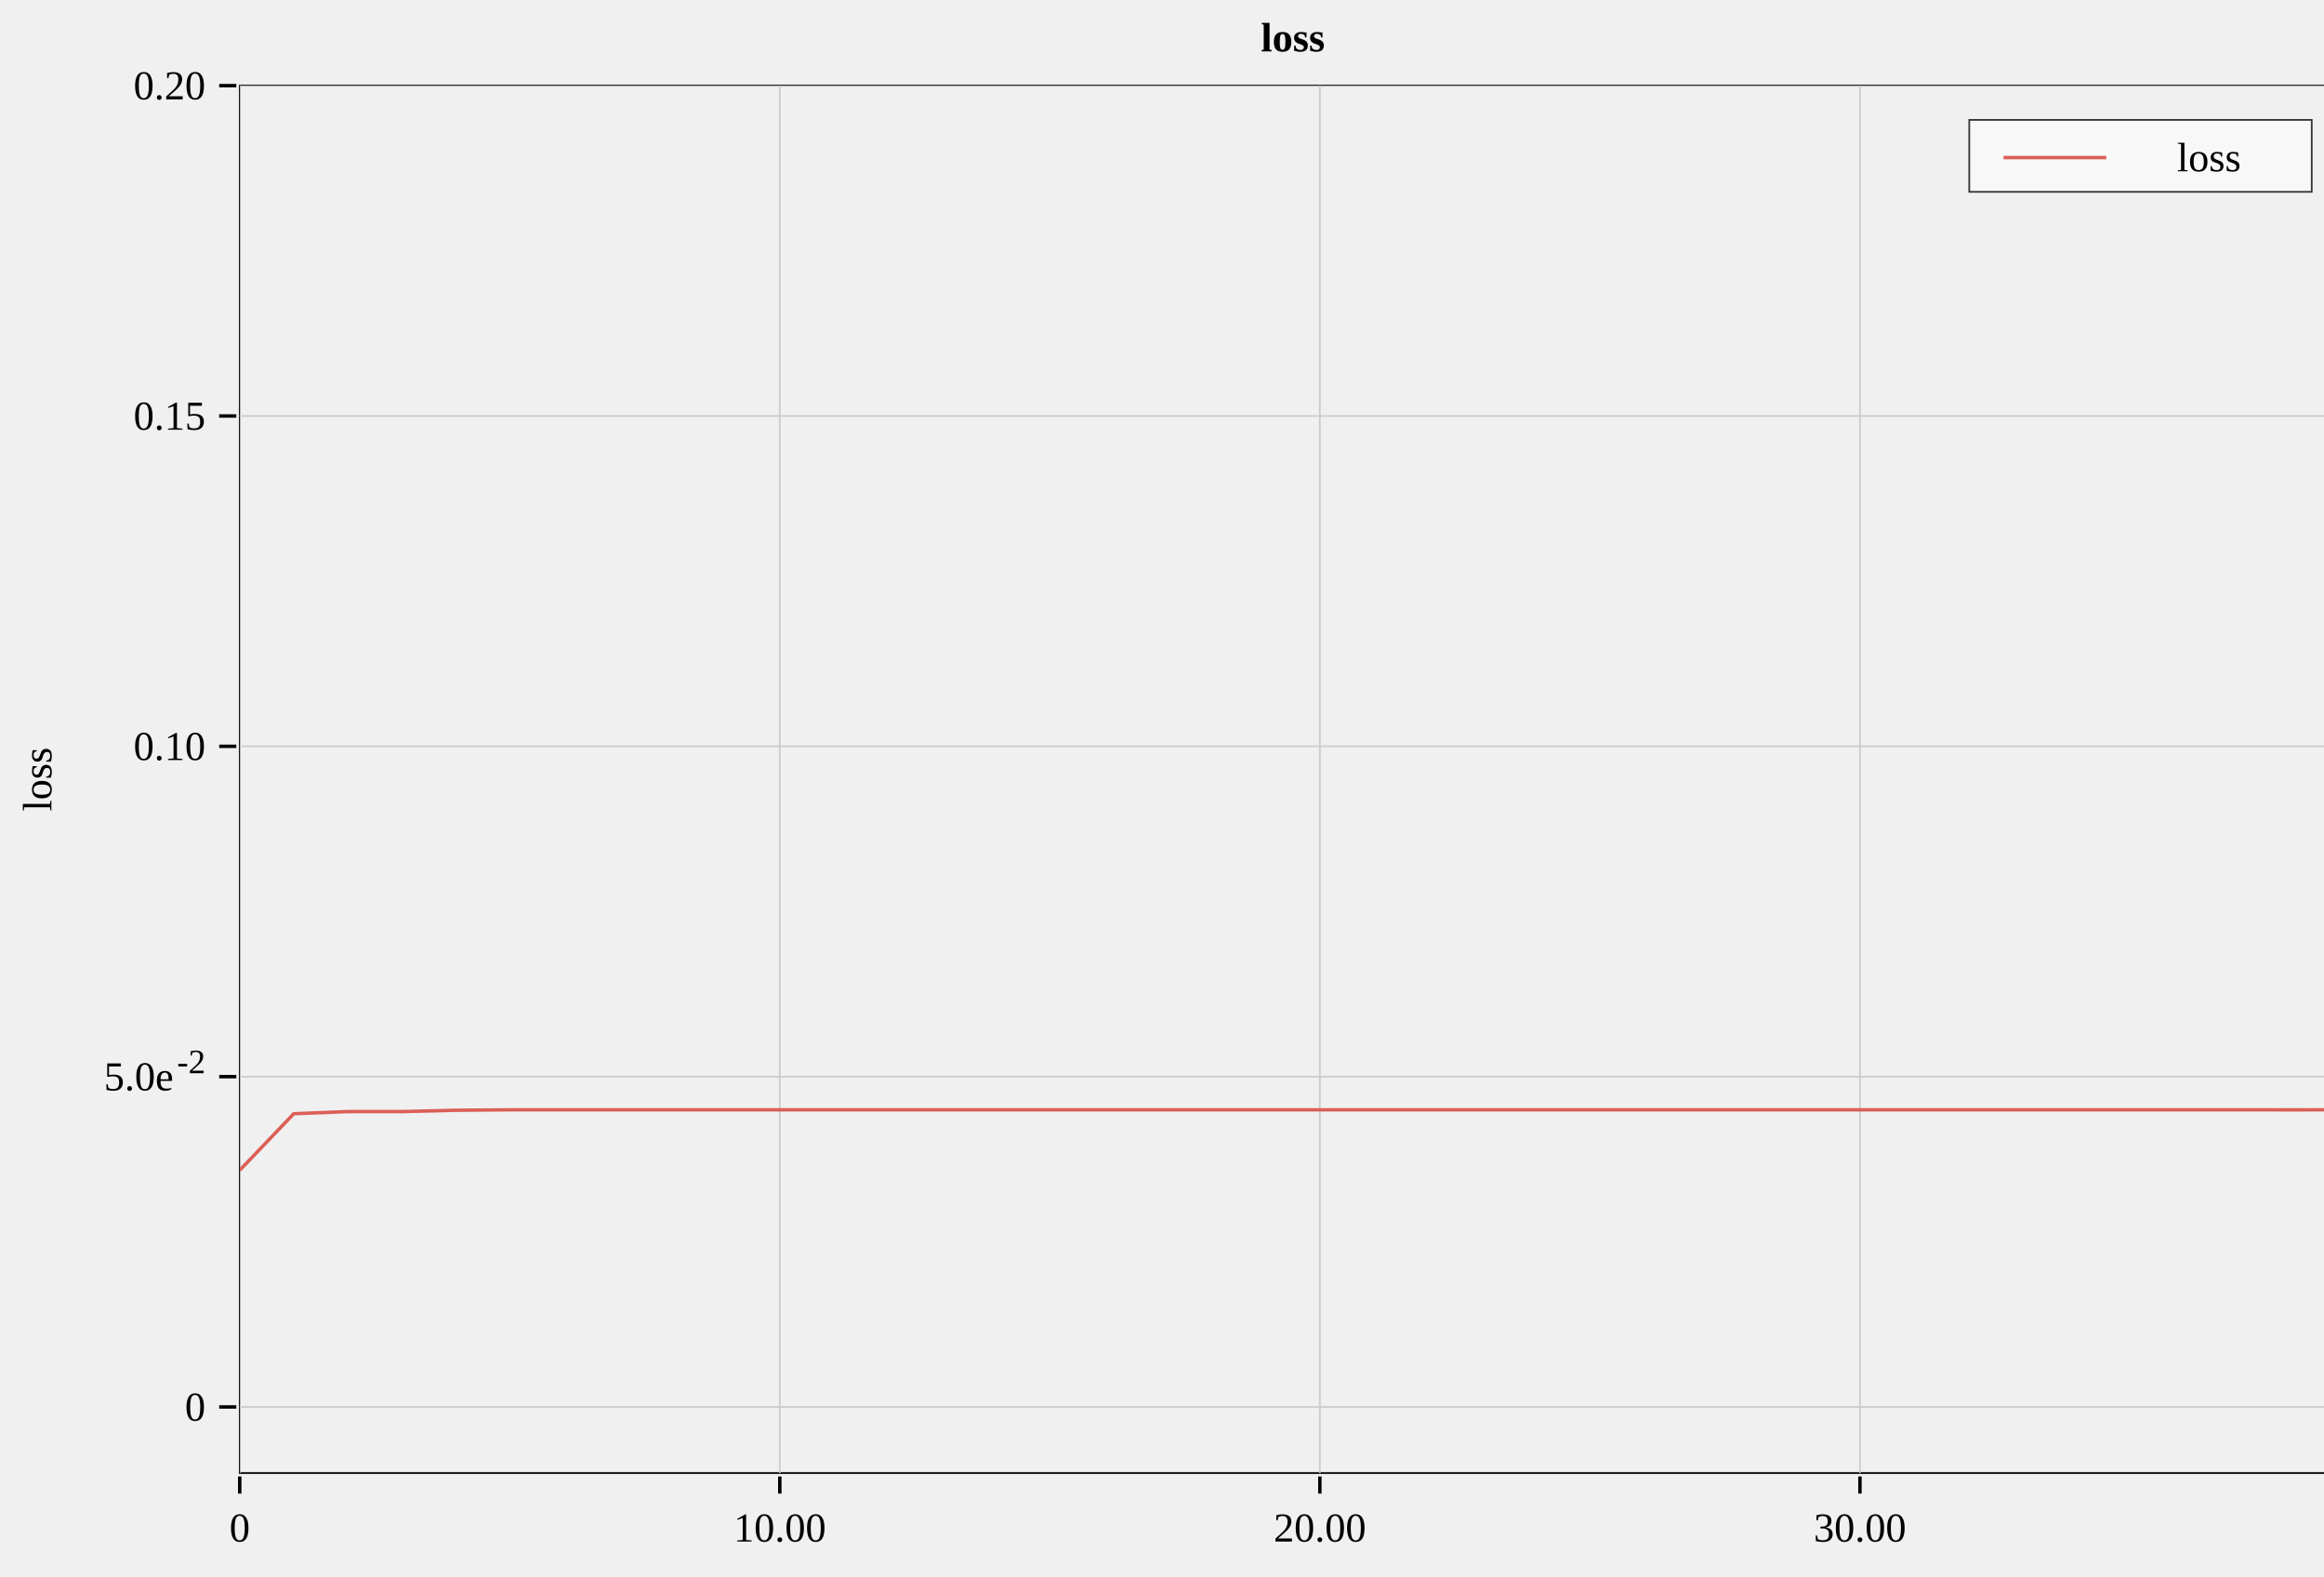
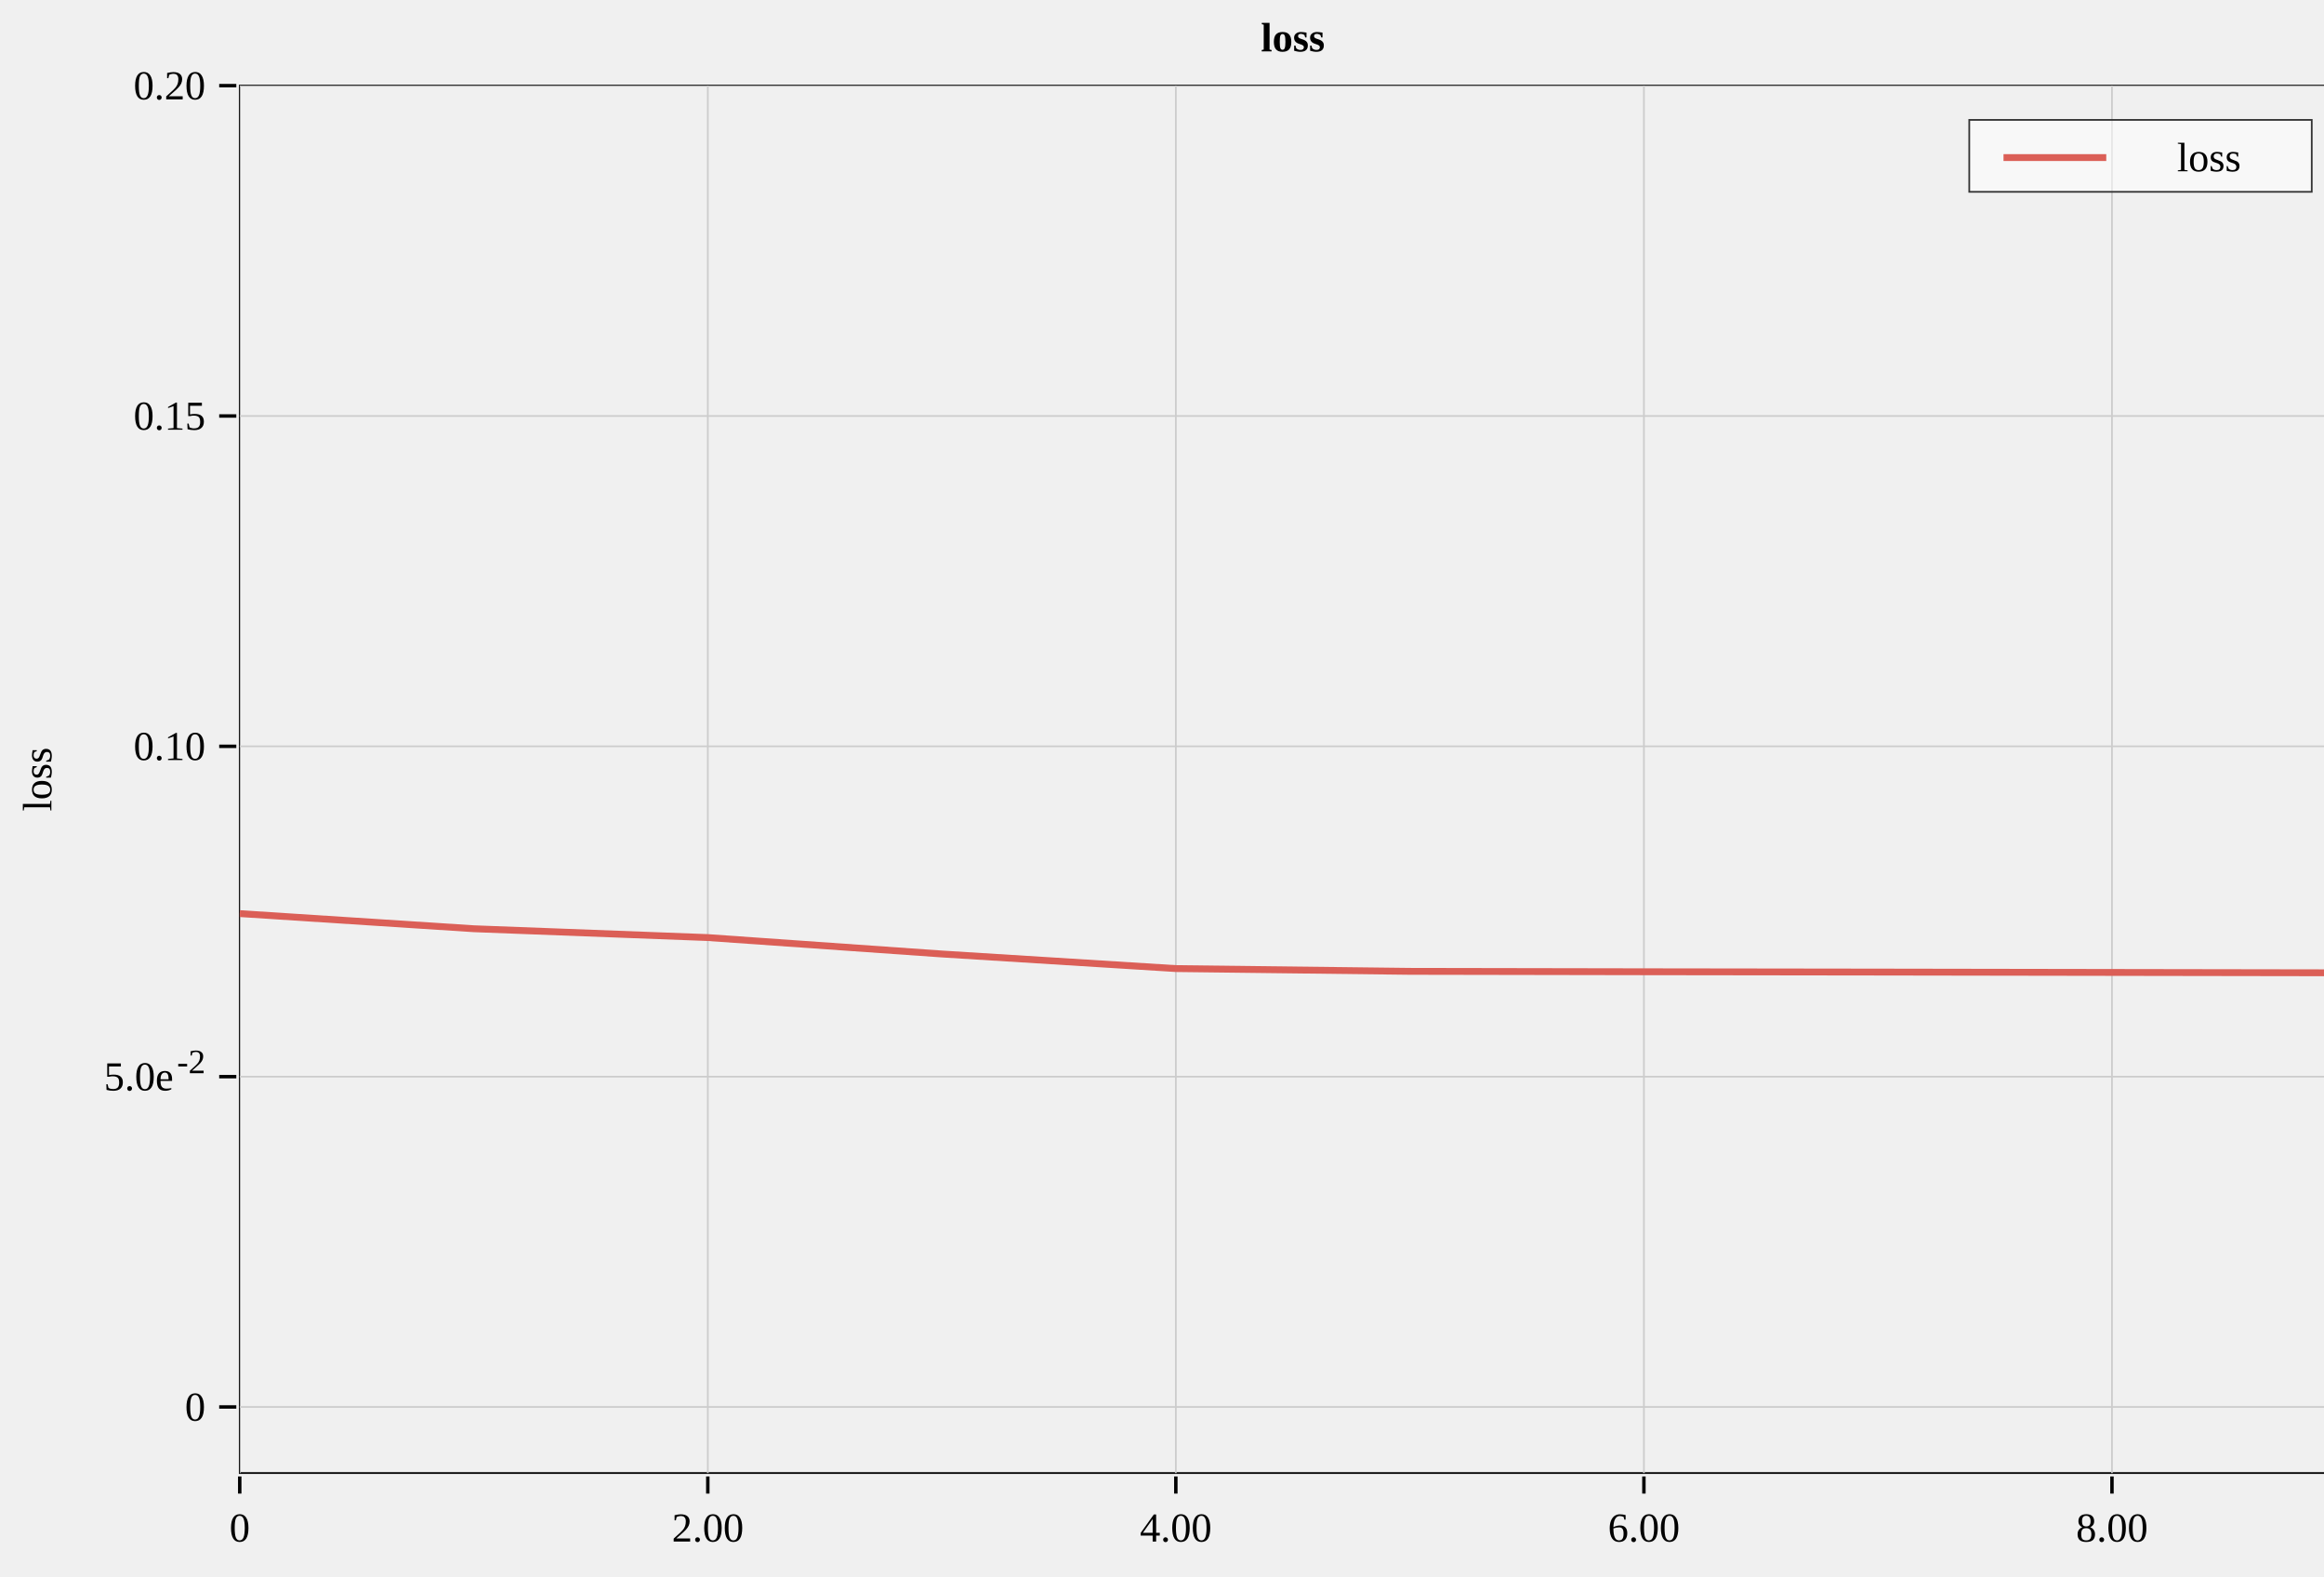
<svg xmlns="http://www.w3.org/2000/svg" class="charter" version="1.1" width="100%" viewbox="0 0 720 480">
  <defs>
    <clipPath id="plot-area">
      <rect x="70.00" y="25.00" width="615.00" height="405.00" />
    </clipPath>
  </defs>
  <text x="377.50" y="15.00" text-anchor="middle" font-weight="bold">loss</text>
  <rect x="70.00" y="25.00" width="615.00" height="405.00" style="fill:none; fill-opacity:1.00; stroke:black; stroke-width:0.50;" />
  <text x="377.50" y="467.00" text-anchor="middle" font-weight="regular">n</text>
  <text transform="rotate(270, 5.00, 227.50) translate(0, 10)" x="5.00" y="227.50" text-anchor="middle" font-weight="regular">loss</text>
  <line clip-path="url(#plot-area)" x1="70.00" y1="25.00" x2="70.00" y2="430.00" style="stroke: #ccc;stroke-width:0.50" />
  <line x1="70.00" y1="431.00" x2="70.00" y2="436.00" style="stroke: black;stroke-width:1.00" />
  <text x="70.00" y="450.00" text-anchor="middle" font-weight="regular">0</text>
-   <line clip-path="url(#plot-area)" x1="227.69" y1="25.00" x2="227.69" y2="430.00" style="stroke: #ccc;stroke-width:0.50" />
-   <line x1="227.69" y1="431.00" x2="227.69" y2="436.00" style="stroke: black;stroke-width:1.00" />
-   <text x="227.69" y="450.00" text-anchor="middle" font-weight="regular">10.00</text>
-   <line clip-path="url(#plot-area)" x1="385.38" y1="25.00" x2="385.38" y2="430.00" style="stroke: #ccc;stroke-width:0.50" />
-   <line x1="385.38" y1="431.00" x2="385.38" y2="436.00" style="stroke: black;stroke-width:1.00" />
-   <text x="385.38" y="450.00" text-anchor="middle" font-weight="regular">20.00</text>
-   <line clip-path="url(#plot-area)" x1="543.08" y1="25.00" x2="543.08" y2="430.00" style="stroke: #ccc;stroke-width:0.50" />
-   <line x1="543.08" y1="431.00" x2="543.08" y2="436.00" style="stroke: black;stroke-width:1.00" />
-   <text x="543.08" y="450.00" text-anchor="middle" font-weight="regular">30.00</text>
+   <line clip-path="url(#plot-area)" x1="206.67" y1="25.00" x2="206.67" y2="430.00" style="stroke: #ccc;stroke-width:0.50" />
+   <line x1="206.67" y1="431.00" x2="206.67" y2="436.00" style="stroke: black;stroke-width:1.00" />
+   <text x="206.67" y="450.00" text-anchor="middle" font-weight="regular">2.00</text>
+   <line clip-path="url(#plot-area)" x1="343.33" y1="25.00" x2="343.33" y2="430.00" style="stroke: #ccc;stroke-width:0.50" />
+   <line x1="343.33" y1="431.00" x2="343.33" y2="436.00" style="stroke: black;stroke-width:1.00" />
+   <text x="343.33" y="450.00" text-anchor="middle" font-weight="regular">4.00</text>
+   <line clip-path="url(#plot-area)" x1="480.00" y1="25.00" x2="480.00" y2="430.00" style="stroke: #ccc;stroke-width:0.50" />
+   <line x1="480.00" y1="431.00" x2="480.00" y2="436.00" style="stroke: black;stroke-width:1.00" />
+   <text x="480.00" y="450.00" text-anchor="middle" font-weight="regular">6.00</text>
+   <line clip-path="url(#plot-area)" x1="616.67" y1="25.00" x2="616.67" y2="430.00" style="stroke: #ccc;stroke-width:0.50" />
+   <line x1="616.67" y1="431.00" x2="616.67" y2="436.00" style="stroke: black;stroke-width:1.00" />
+   <text x="616.67" y="450.00" text-anchor="middle" font-weight="regular">8.00</text>
  <line clip-path="url(#plot-area)" x1="25.00" y1="410.71" x2="685.00" y2="410.71" style="stroke: #ccc;stroke-width:0.50" />
  <line x1="64.00" y1="410.71" x2="69.00" y2="410.71" style="stroke: black;stroke-width:1.00" />
  <text x="60.00" y="414.71" text-anchor="end" font-weight="regular">0</text>
  <line clip-path="url(#plot-area)" x1="25.00" y1="314.29" x2="685.00" y2="314.29" style="stroke: #ccc;stroke-width:0.50" />
  <line x1="64.00" y1="314.29" x2="69.00" y2="314.29" style="stroke: black;stroke-width:1.00" />
  <text x="60.00" y="318.29" text-anchor="end" font-weight="regular">
    <tspan>5.0e<tspan font-size="10" dy="-5" dx="1">-2</tspan>
    </tspan>
  </text>
  <line clip-path="url(#plot-area)" x1="25.00" y1="217.86" x2="685.00" y2="217.86" style="stroke: #ccc;stroke-width:0.50" />
  <line x1="64.00" y1="217.86" x2="69.00" y2="217.86" style="stroke: black;stroke-width:1.00" />
  <text x="60.00" y="221.86" text-anchor="end" font-weight="regular">0.10</text>
  <line clip-path="url(#plot-area)" x1="25.00" y1="121.43" x2="685.00" y2="121.43" style="stroke: #ccc;stroke-width:0.50" />
  <line x1="64.00" y1="121.43" x2="69.00" y2="121.43" style="stroke: black;stroke-width:1.00" />
  <text x="60.00" y="125.43" text-anchor="end" font-weight="regular">0.15</text>
  <line clip-path="url(#plot-area)" x1="25.00" y1="25.00" x2="685.00" y2="25.00" style="stroke: #ccc;stroke-width:0.50" />
  <line x1="64.00" y1="25.00" x2="69.00" y2="25.00" style="stroke: black;stroke-width:1.00" />
  <text x="60.00" y="29.00" text-anchor="end" font-weight="regular">0.20</text>
-   <polyline clip-path="url(#plot-area)" style="fill:none; stroke:#db5f57; stroke-width:1.00;" points="70.00,341.61 85.77,325.11 101.54,324.49 117.31,324.49 133.08,324.10 148.85,323.97 164.62,323.97 180.38,323.97 196.15,323.97 211.92,323.97 227.69,323.97 243.46,323.97 259.23,323.97 275.00,323.97 290.77,323.97 306.54,323.97 322.31,323.97 338.08,323.97 353.85,323.97 369.62,323.97 385.38,323.97 401.15,323.97 416.92,323.97 432.69,323.97 448.46,323.97 464.23,323.97 480.00,323.97 495.77,323.97 511.54,323.97 527.31,323.97 543.08,323.97 558.85,323.97 574.62,323.97 590.38,323.97 606.15,323.97 621.92,323.97 637.69,323.97 653.46,323.97 669.23,323.98 685.00,323.97 " />
+   <polyline clip-path="url(#plot-area)" style="fill:none; stroke:#db5f57; stroke-width:2.00;" points="70.00,266.69 138.33,271.11 206.67,273.69 275.00,278.48 343.33,282.74 411.67,283.55 480.00,283.67 548.33,283.76 616.67,283.87 685.00,283.98 " />
  <rect x="575.00" y="35.00" width="100.00" height="21.00" style="fill:white; fill-opacity:0.50; stroke:#333; stroke-width:0.50;" />
  <defs>
    <clipPath id="leg-area">
      <rect x="615.00" y="35.00" width="58.00" height="21.00" />
    </clipPath>
  </defs>
-   <line x1="585.00" y1="46.00" x2="615.00" y2="46.00" style="stroke: #db5f57;stroke-width:1.00" />
+   <line x1="585.00" y1="46.00" x2="615.00" y2="46.00" style="stroke: #db5f57;stroke-width:2.00" />
  <text clip-path="url(#leg-area)" x="645.00" y="50.00" text-anchor="middle" font-weight="regular">loss</text>
</svg>
